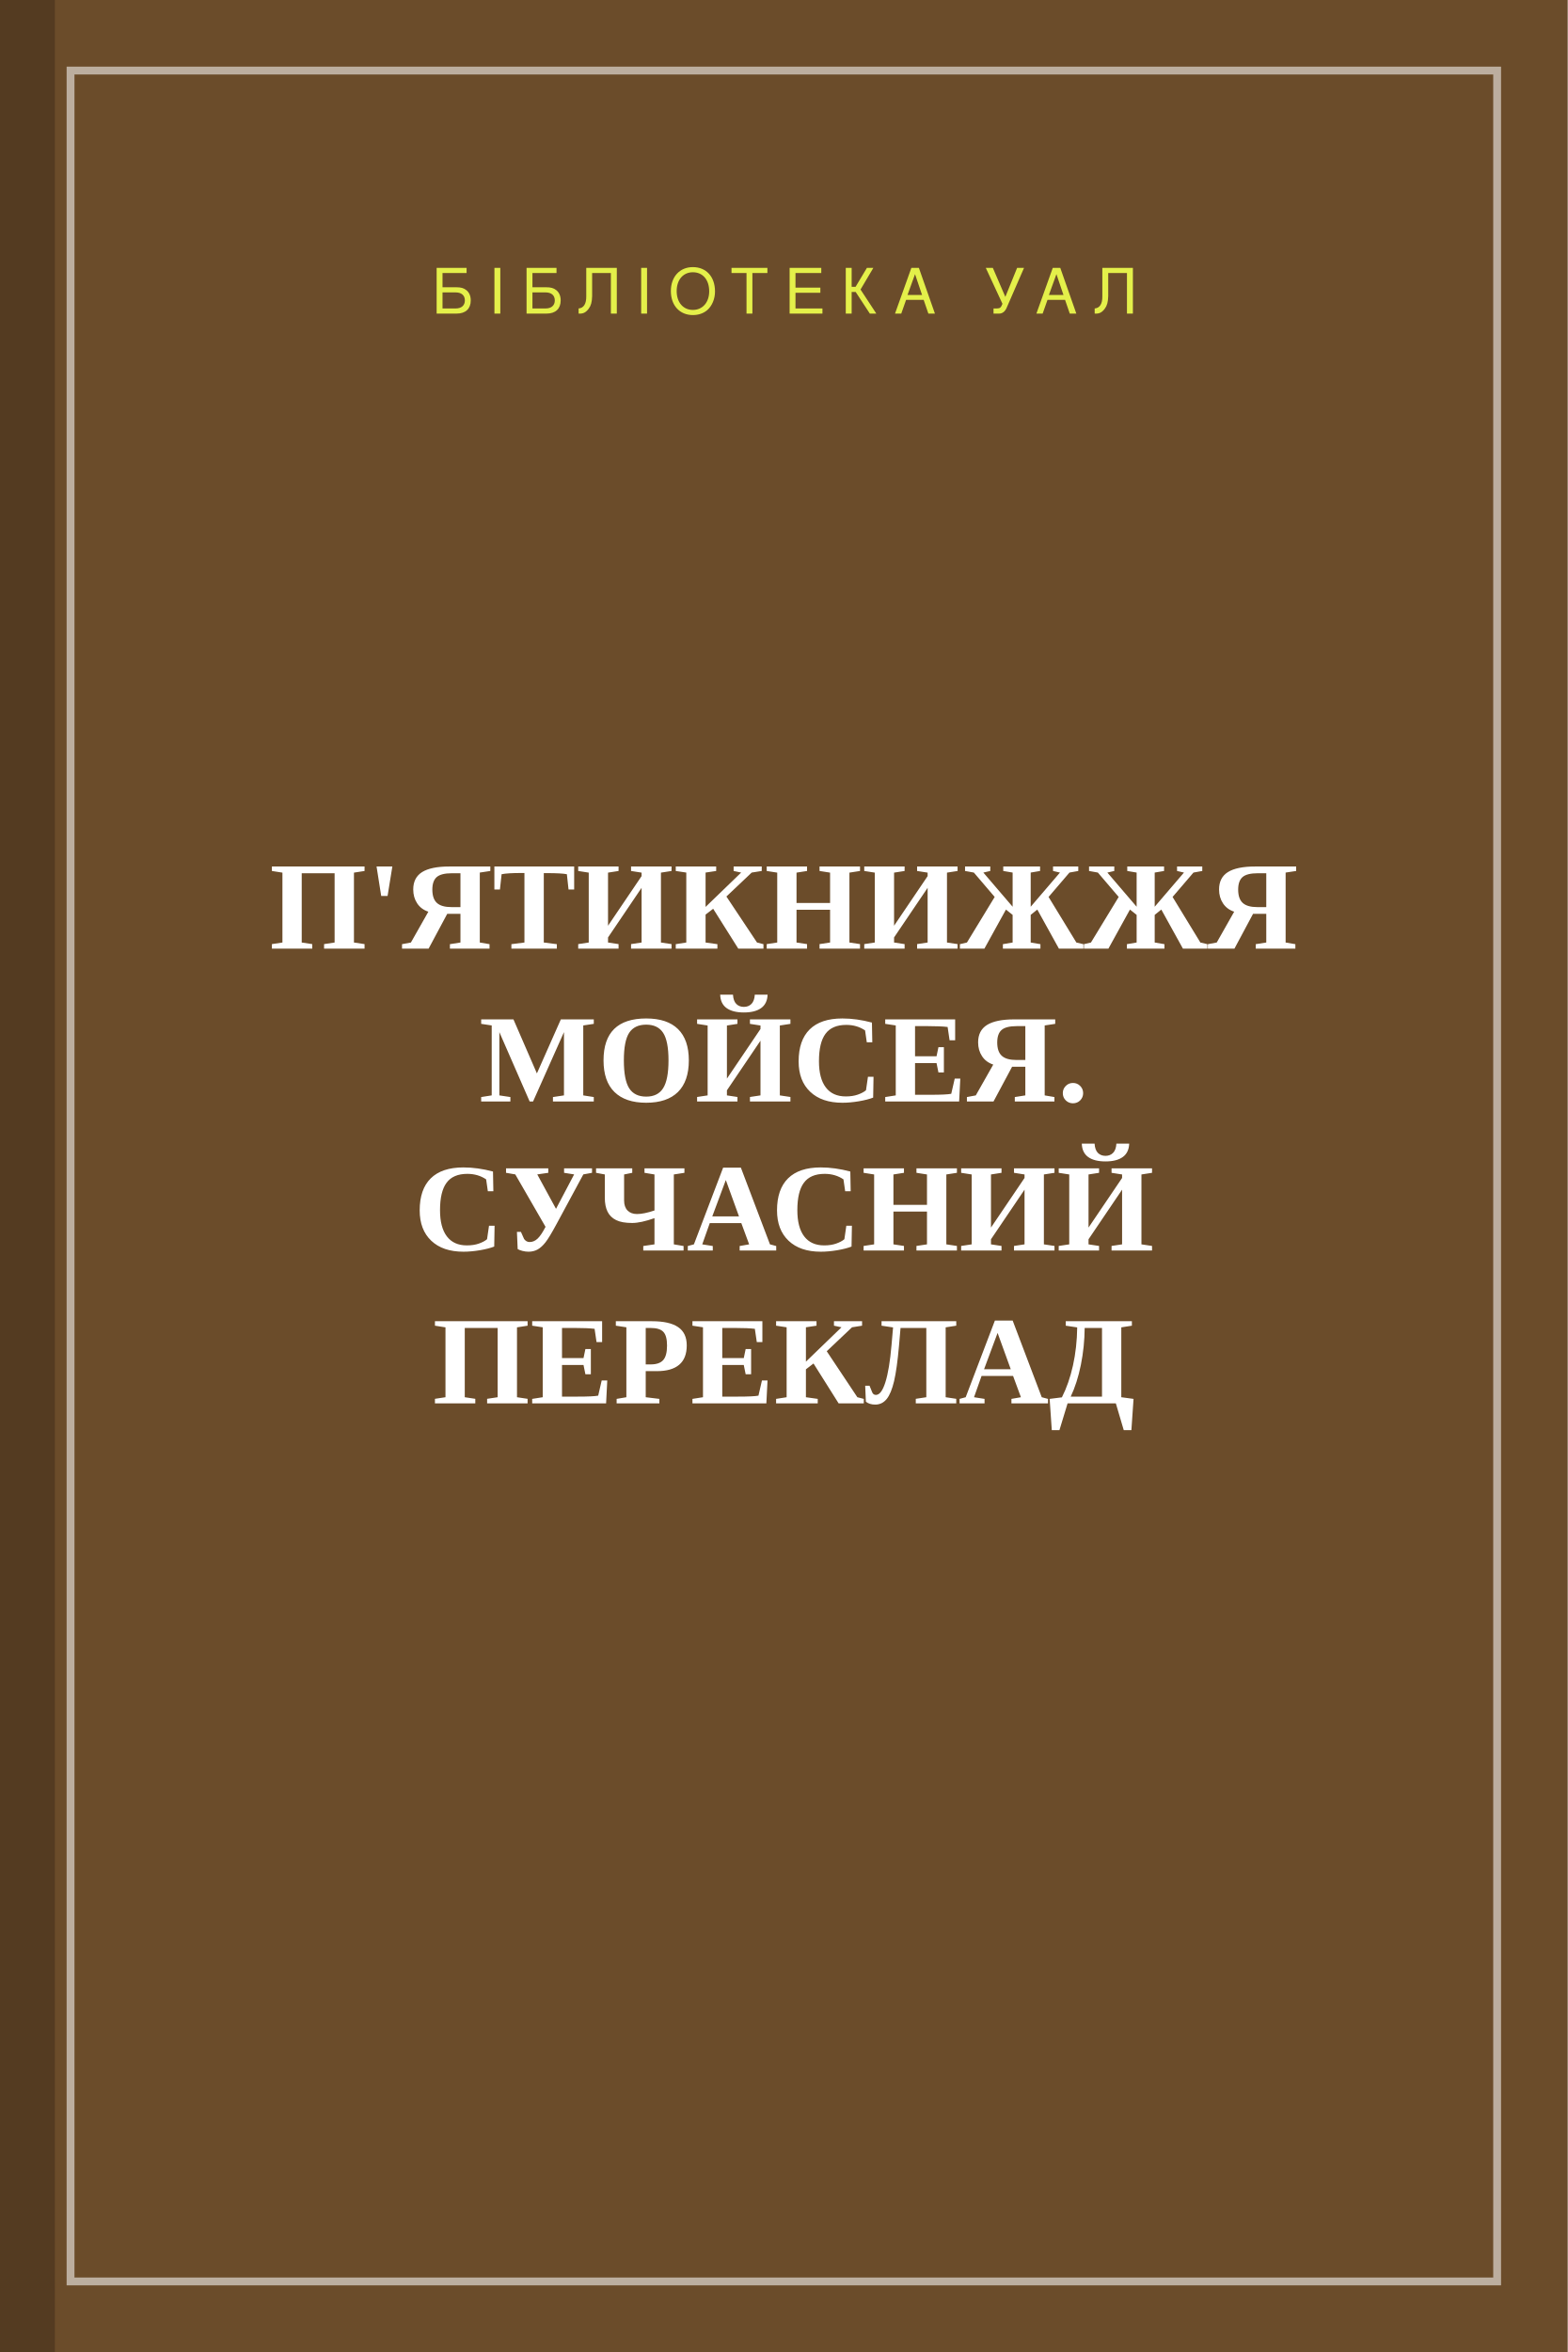
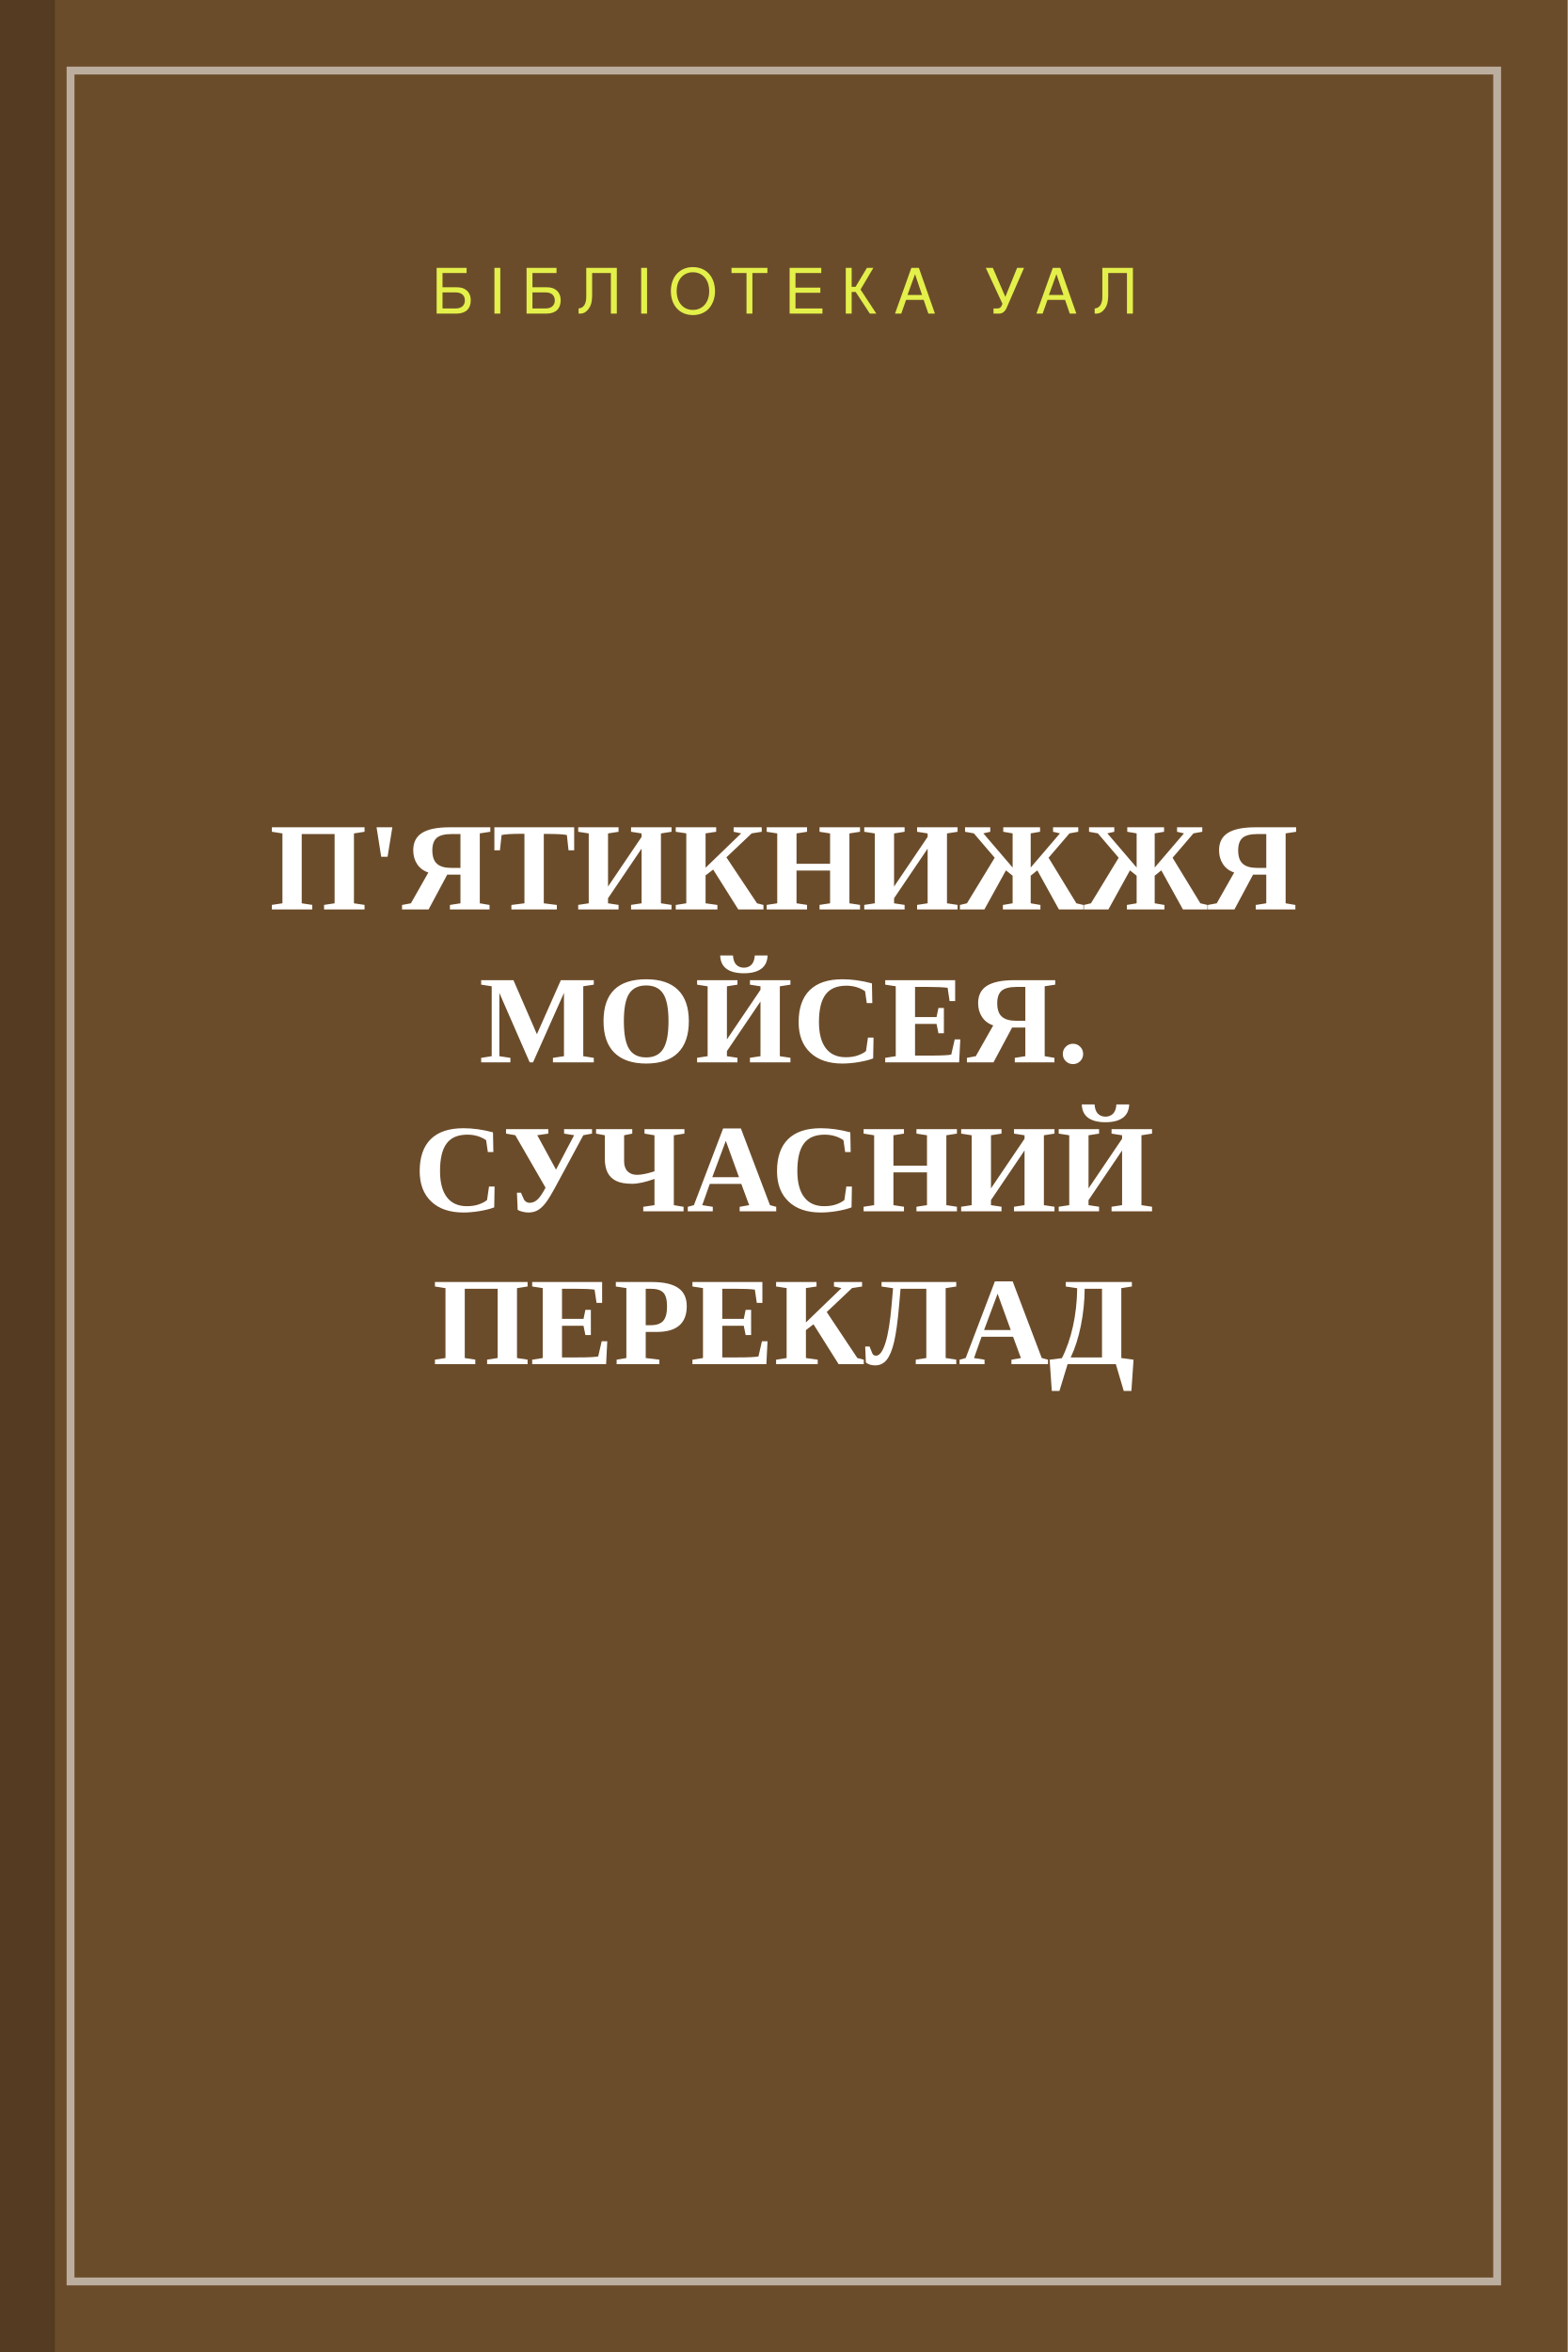
<svg xmlns="http://www.w3.org/2000/svg" viewBox="0 0 400 600" width="400" height="600">
  <rect width="400" height="600" fill="#6b4c2a" />
  <rect x="18" y="18" width="364" height="564" fill="none" stroke="#fff" stroke-opacity=".55" stroke-width="2" />
  <rect x="0" y="0" width="14" height="600" fill="#000" fill-opacity=".22" />
  <g fill="#fff" font-family="Georgia, 'Times New Roman', serif" font-weight="700" text-anchor="middle">
-     <text x="200" y="242" font-size="32">П'ЯТИКНИЖЖЯ</text>
-     <text x="200" y="281" font-size="32">МОЙСЕЯ.</text>
-     <text x="200" y="319" font-size="32">СУЧАСНИЙ</text>
-     <text x="200" y="358" font-size="32">ПЕРЕКЛАД</text>
+     <text x="200" y="232" font-size="32">П'ЯТИКНИЖЖЯ</text>
+     <text x="200" y="271" font-size="32">МОЙСЕЯ.</text>
+     <text x="200" y="309" font-size="32">СУЧАСНИЙ</text>
+     <text x="200" y="348" font-size="32">ПЕРЕКЛАД</text>
  </g>
-   <text x="200" y="520" fill="#fff" fill-opacity=".85" font-family="Helvetica, Arial, sans-serif" font-size="22" text-anchor="middle" />
+   <g fill="#fff" fill-opacity=".85" font-family="Helvetica, Arial, sans-serif" text-anchor="middle" />
  <text x="200" y="80" fill="#e4f04a" font-family="Helvetica, Arial, sans-serif" font-size="16" letter-spacing="4" text-anchor="middle">БІБЛІОТЕКА УАЛ</text>
</svg>
